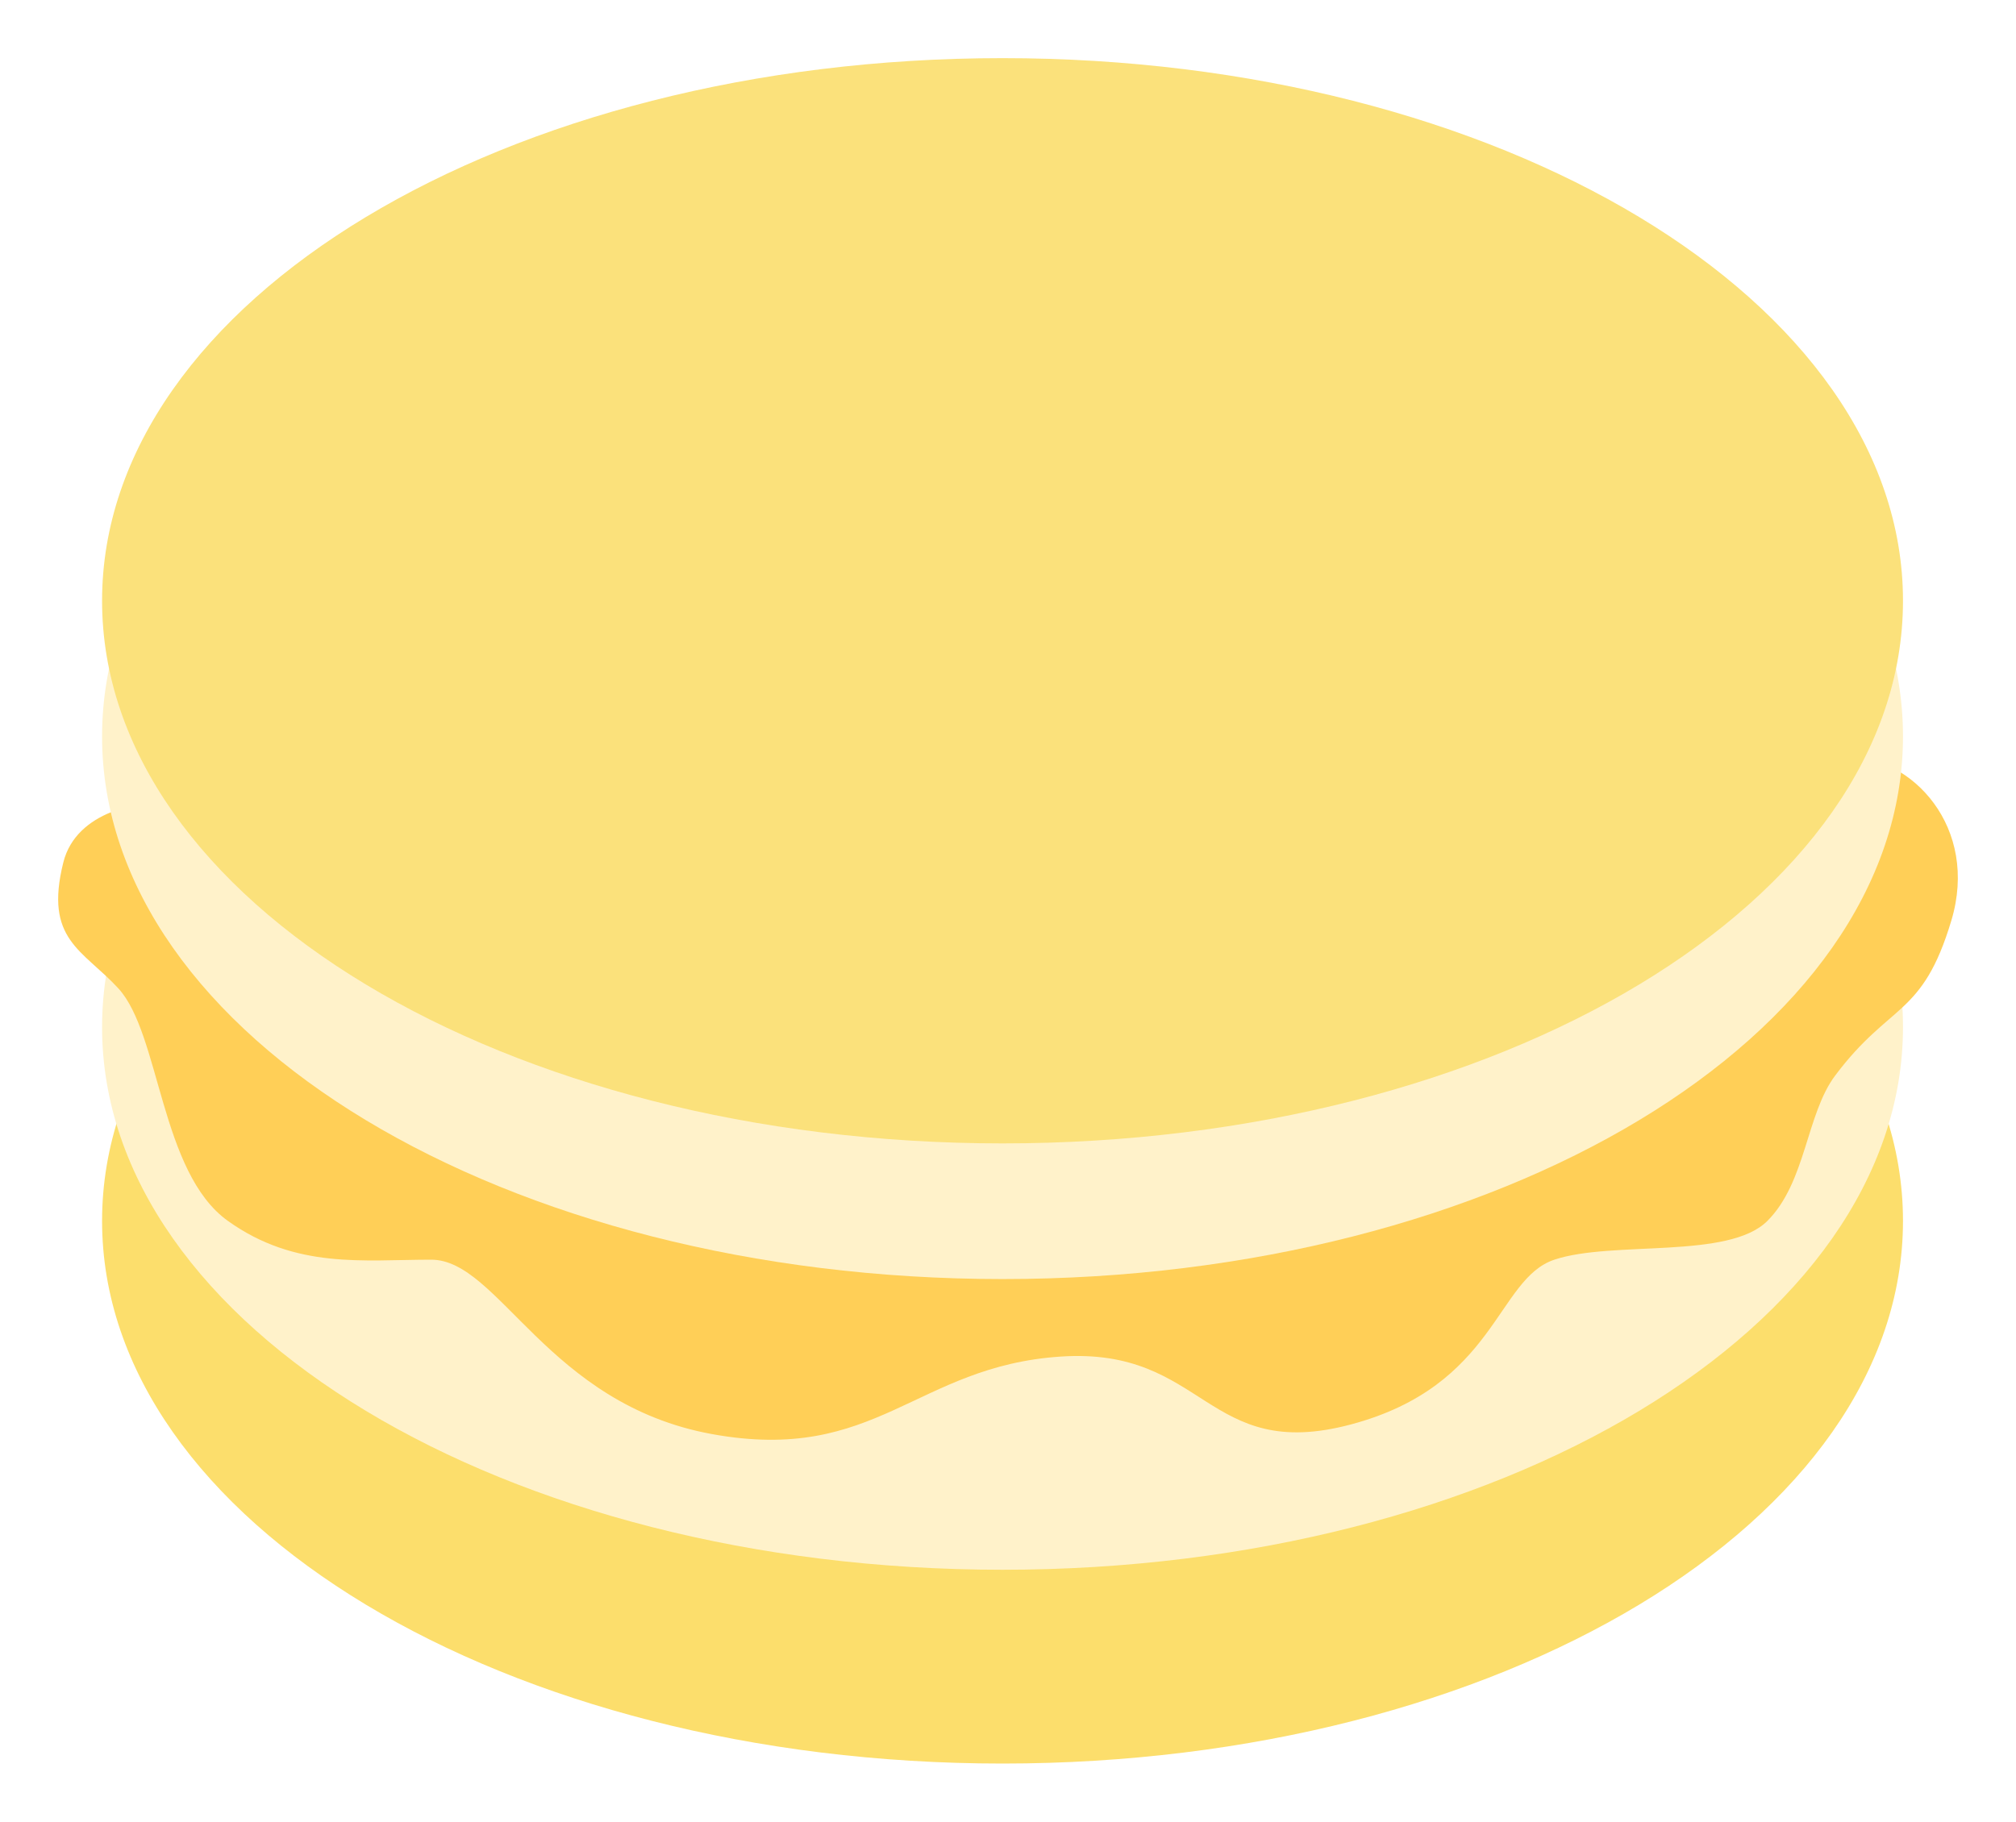
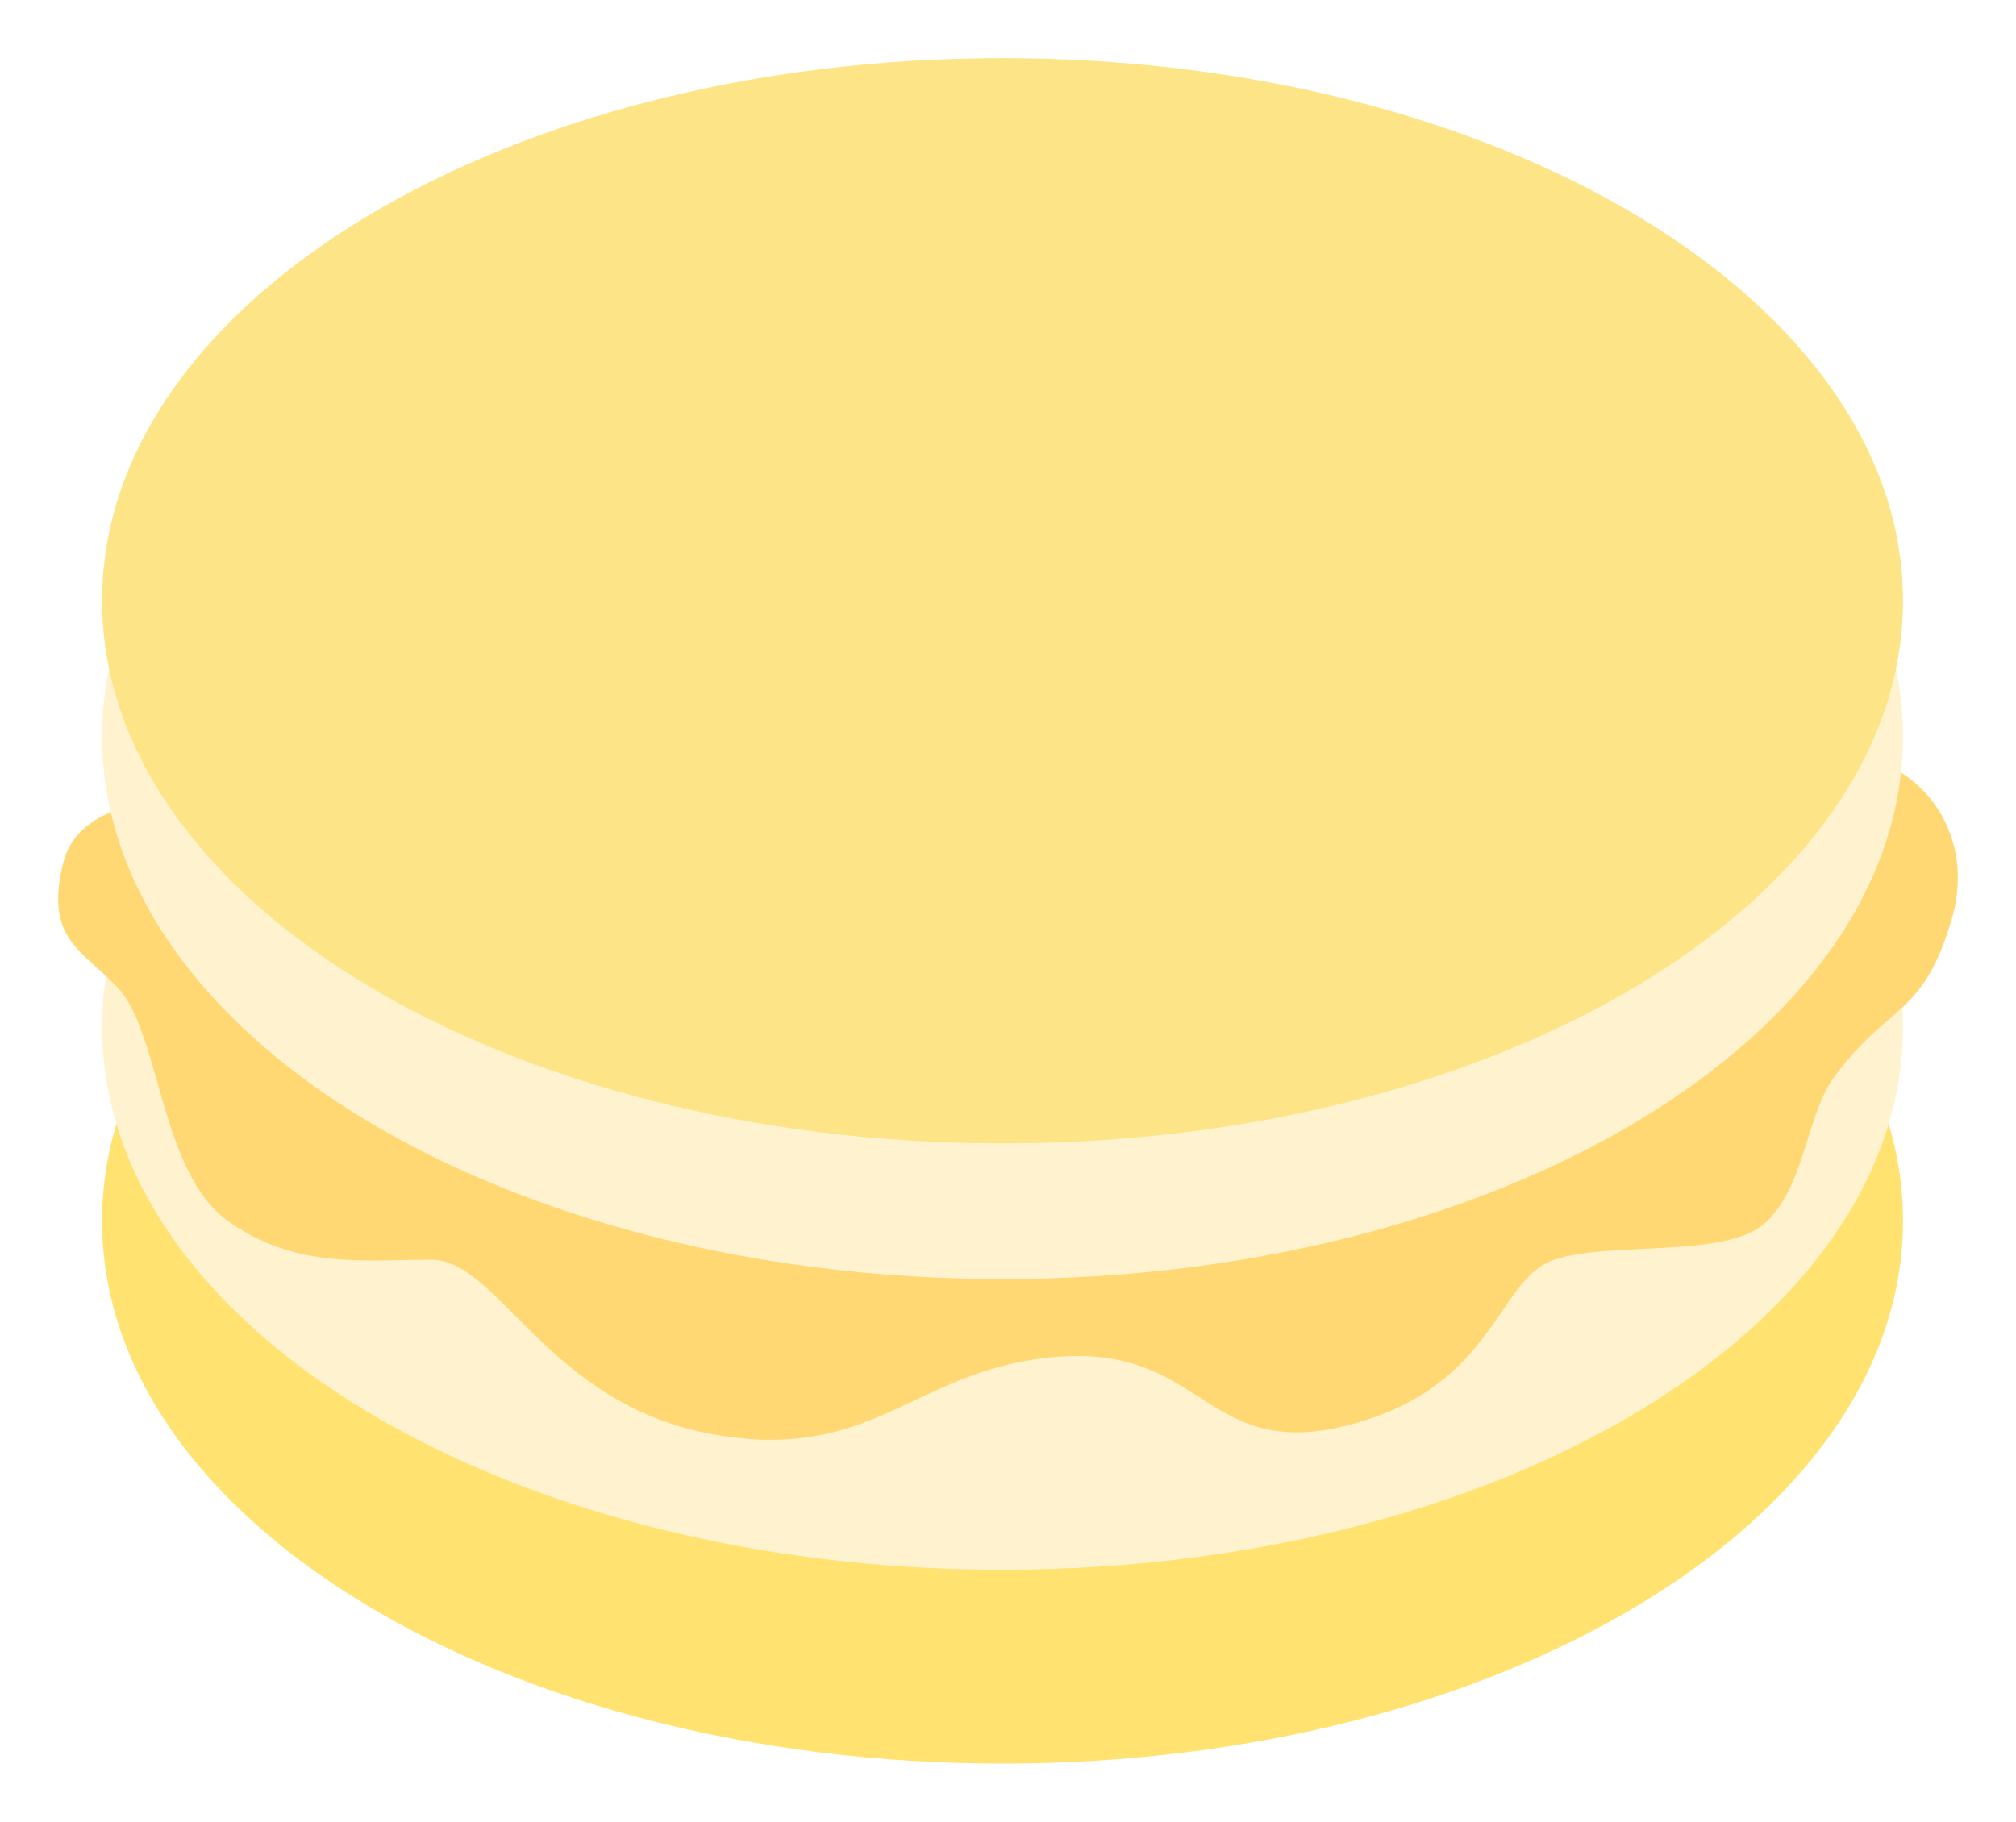
<svg xmlns="http://www.w3.org/2000/svg" width="104" height="94" viewBox="0 0 104 94" fill="none">
-   <ellipse cx="51.718" cy="63" rx="46.452" ry="28" fill="#FCDE6C" />
-   <ellipse cx="51.718" cy="53" rx="46.452" ry="28" fill="#FFF2CA" />
-   <path d="M3.267 44.5C3.944 41.783 7.43 41.333 8.263 41.5C38.065 40.666 92.374 39 95.171 39C98.667 39 102.101 42.711 100.665 47.5C99.167 52.5 97.515 51.705 94.671 55.5C93.173 57.5 93.173 61 91.175 63C89.177 65 83.183 64 80.186 65C77.19 66 77.19 71.5 69.697 73.5C62.205 75.5 62.205 69.5 54.713 70C47.221 70.5 45.223 75.546 36.731 74C28.24 72.454 25.743 65 22.246 65C18.75 65 15.254 65.5 11.757 63C8.261 60.5 8.271 53.355 6.104 51C4.264 49 2.268 48.5 3.267 44.5Z" fill="#FFCF57" />
-   <ellipse cx="51.718" cy="38" rx="46.452" ry="28" fill="#FFF2CA" />
-   <ellipse cx="51.718" cy="31" rx="46.452" ry="28" fill="#FBE17B" />
+   <ellipse cx="51.718" cy="63" rx="46.452" ry="28" fill="#FFE26F" />
+   <ellipse cx="51.718" cy="53" rx="46.452" ry="28" fill="#FFF3CF" />
+   <path d="M3.267 44.5C3.944 41.783 7.43 41.333 8.263 41.5C38.065 40.666 92.374 39 95.171 39C98.667 39 102.101 42.711 100.665 47.5C99.167 52.5 97.515 51.705 94.671 55.5C93.173 57.5 93.173 61 91.175 63C89.177 65 83.183 64 80.186 65C77.19 66 77.19 71.5 69.697 73.5C62.205 75.5 62.205 69.5 54.713 70C47.221 70.5 45.223 75.546 36.731 74C28.24 72.454 25.743 65 22.246 65C18.75 65 15.254 65.5 11.757 63C8.261 60.5 8.271 53.355 6.104 51C4.264 49 2.268 48.5 3.267 44.5Z" fill="#FFD773" />
+   <ellipse cx="51.718" cy="38" rx="46.452" ry="28" fill="#FFF3CF" />
+   <ellipse cx="51.718" cy="31" rx="46.452" ry="28" fill="#FCE487" />
</svg>
